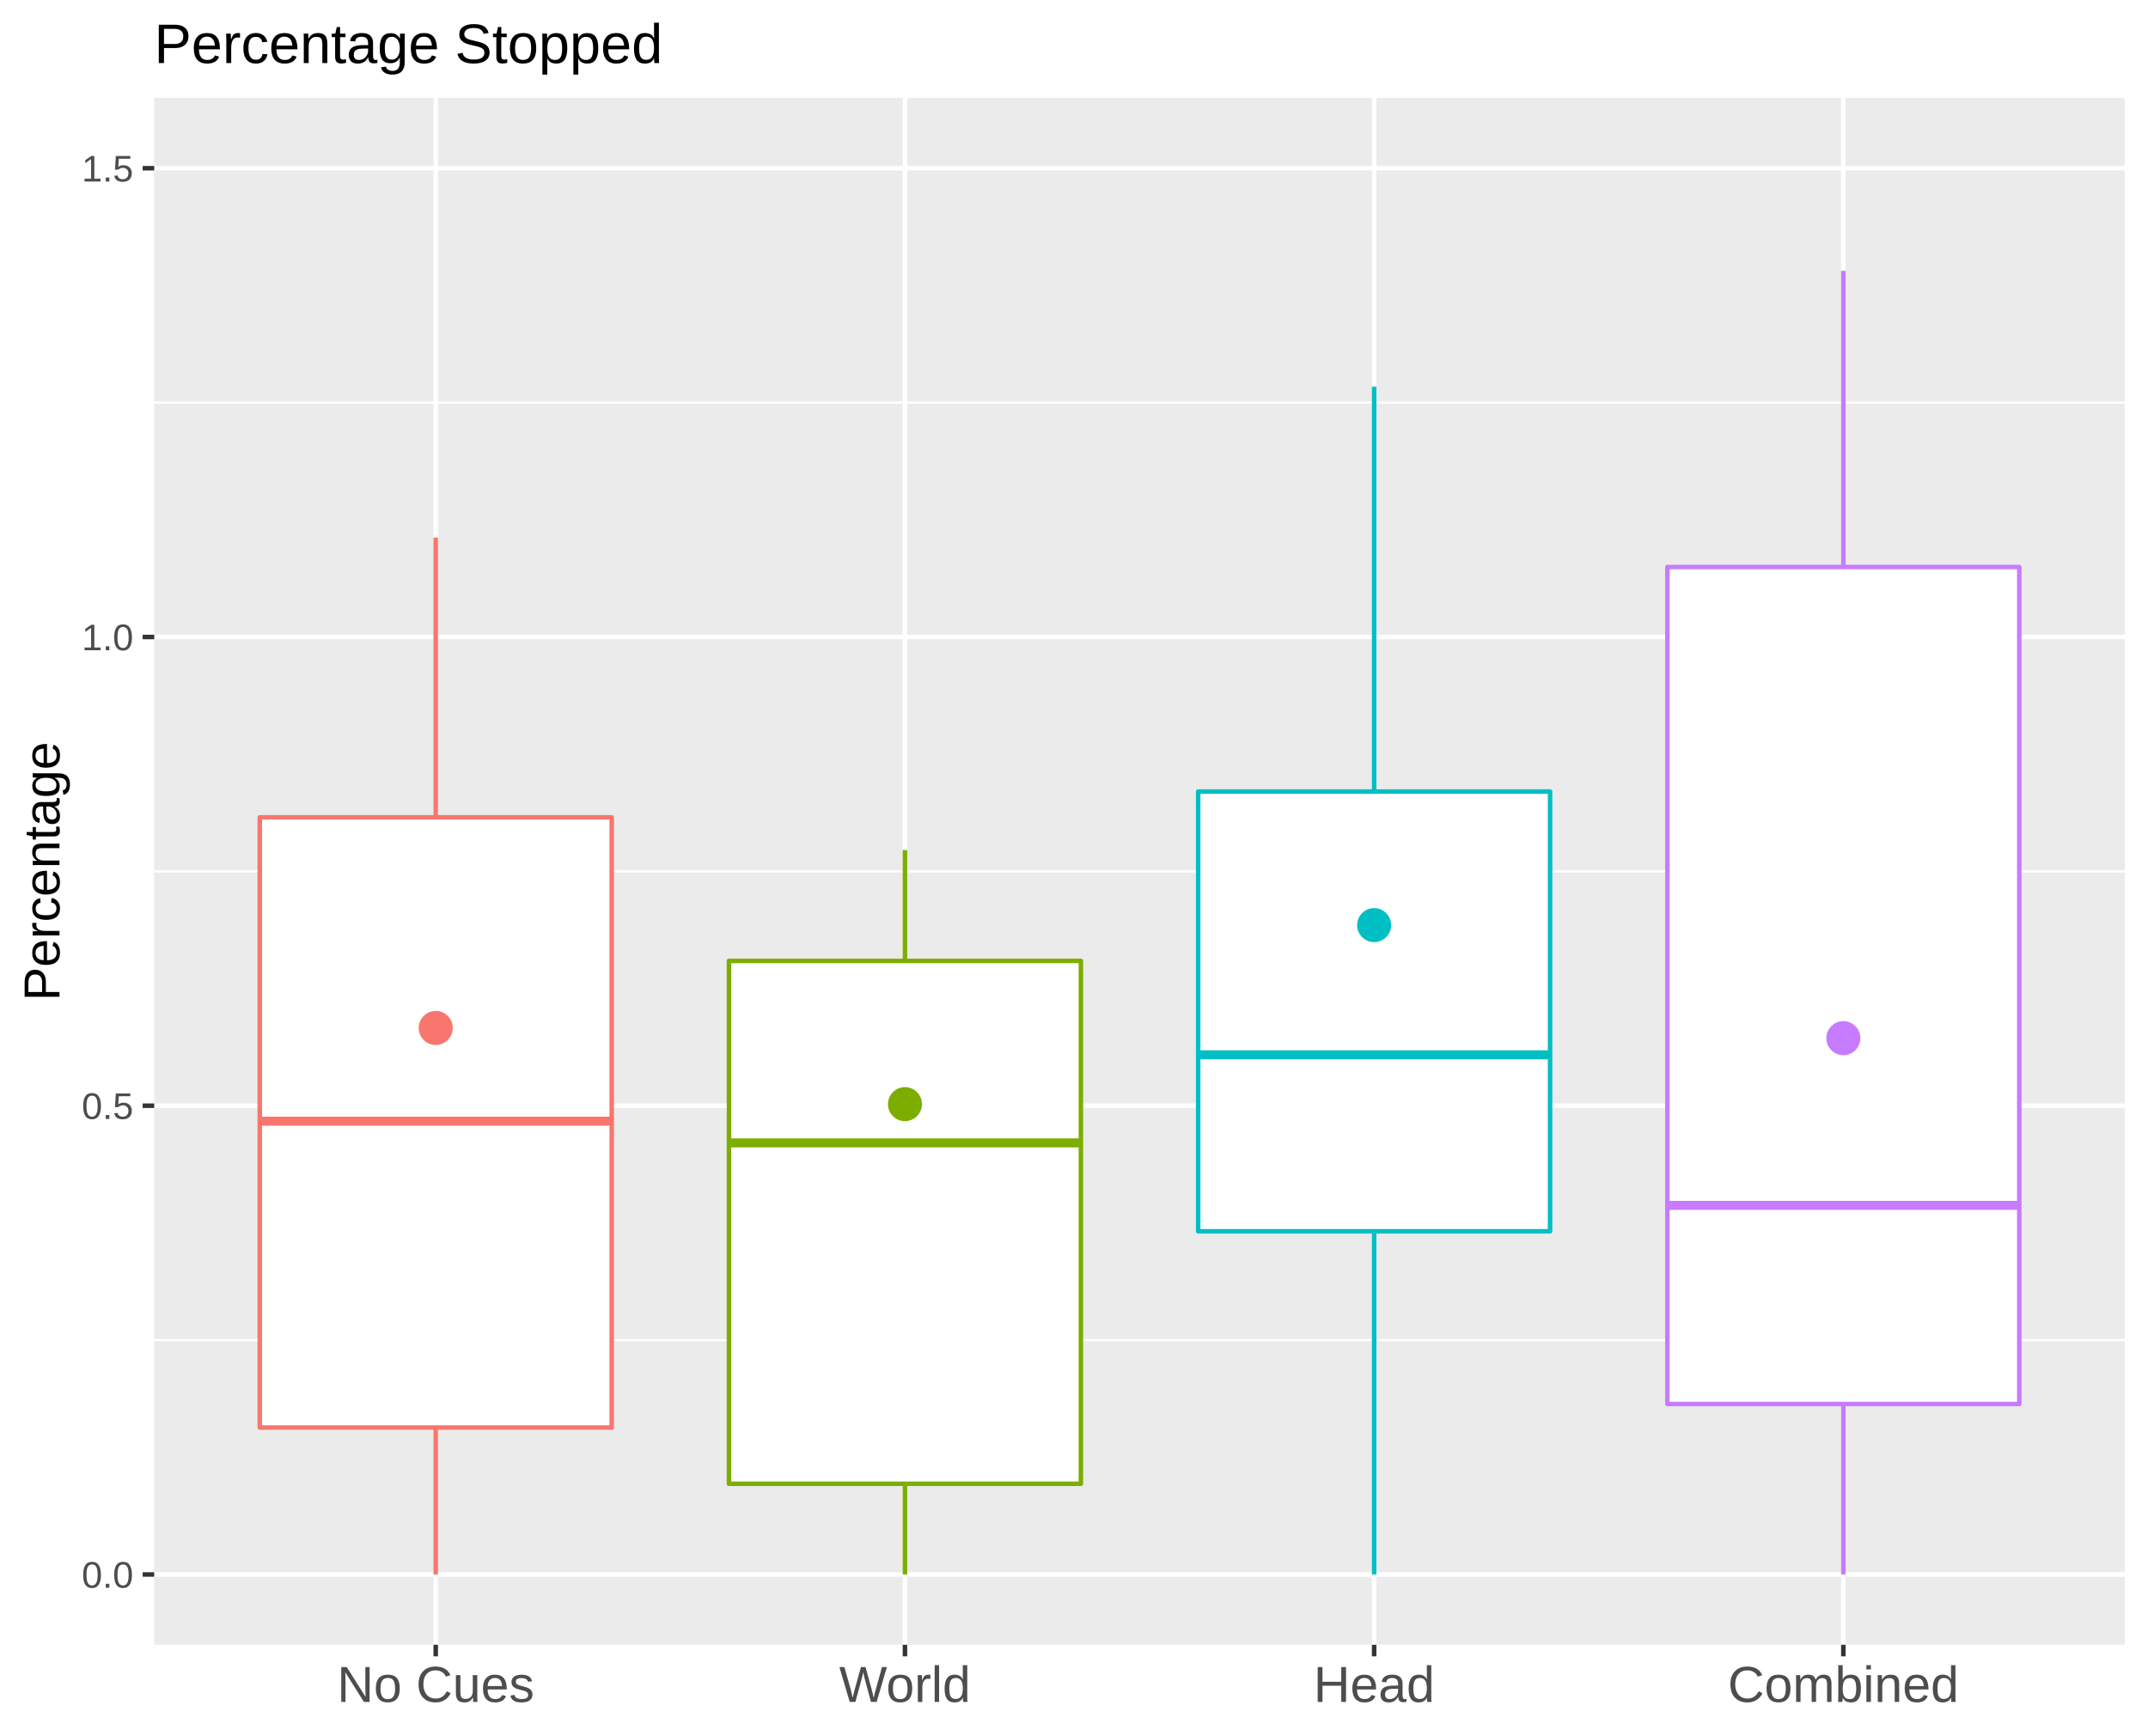
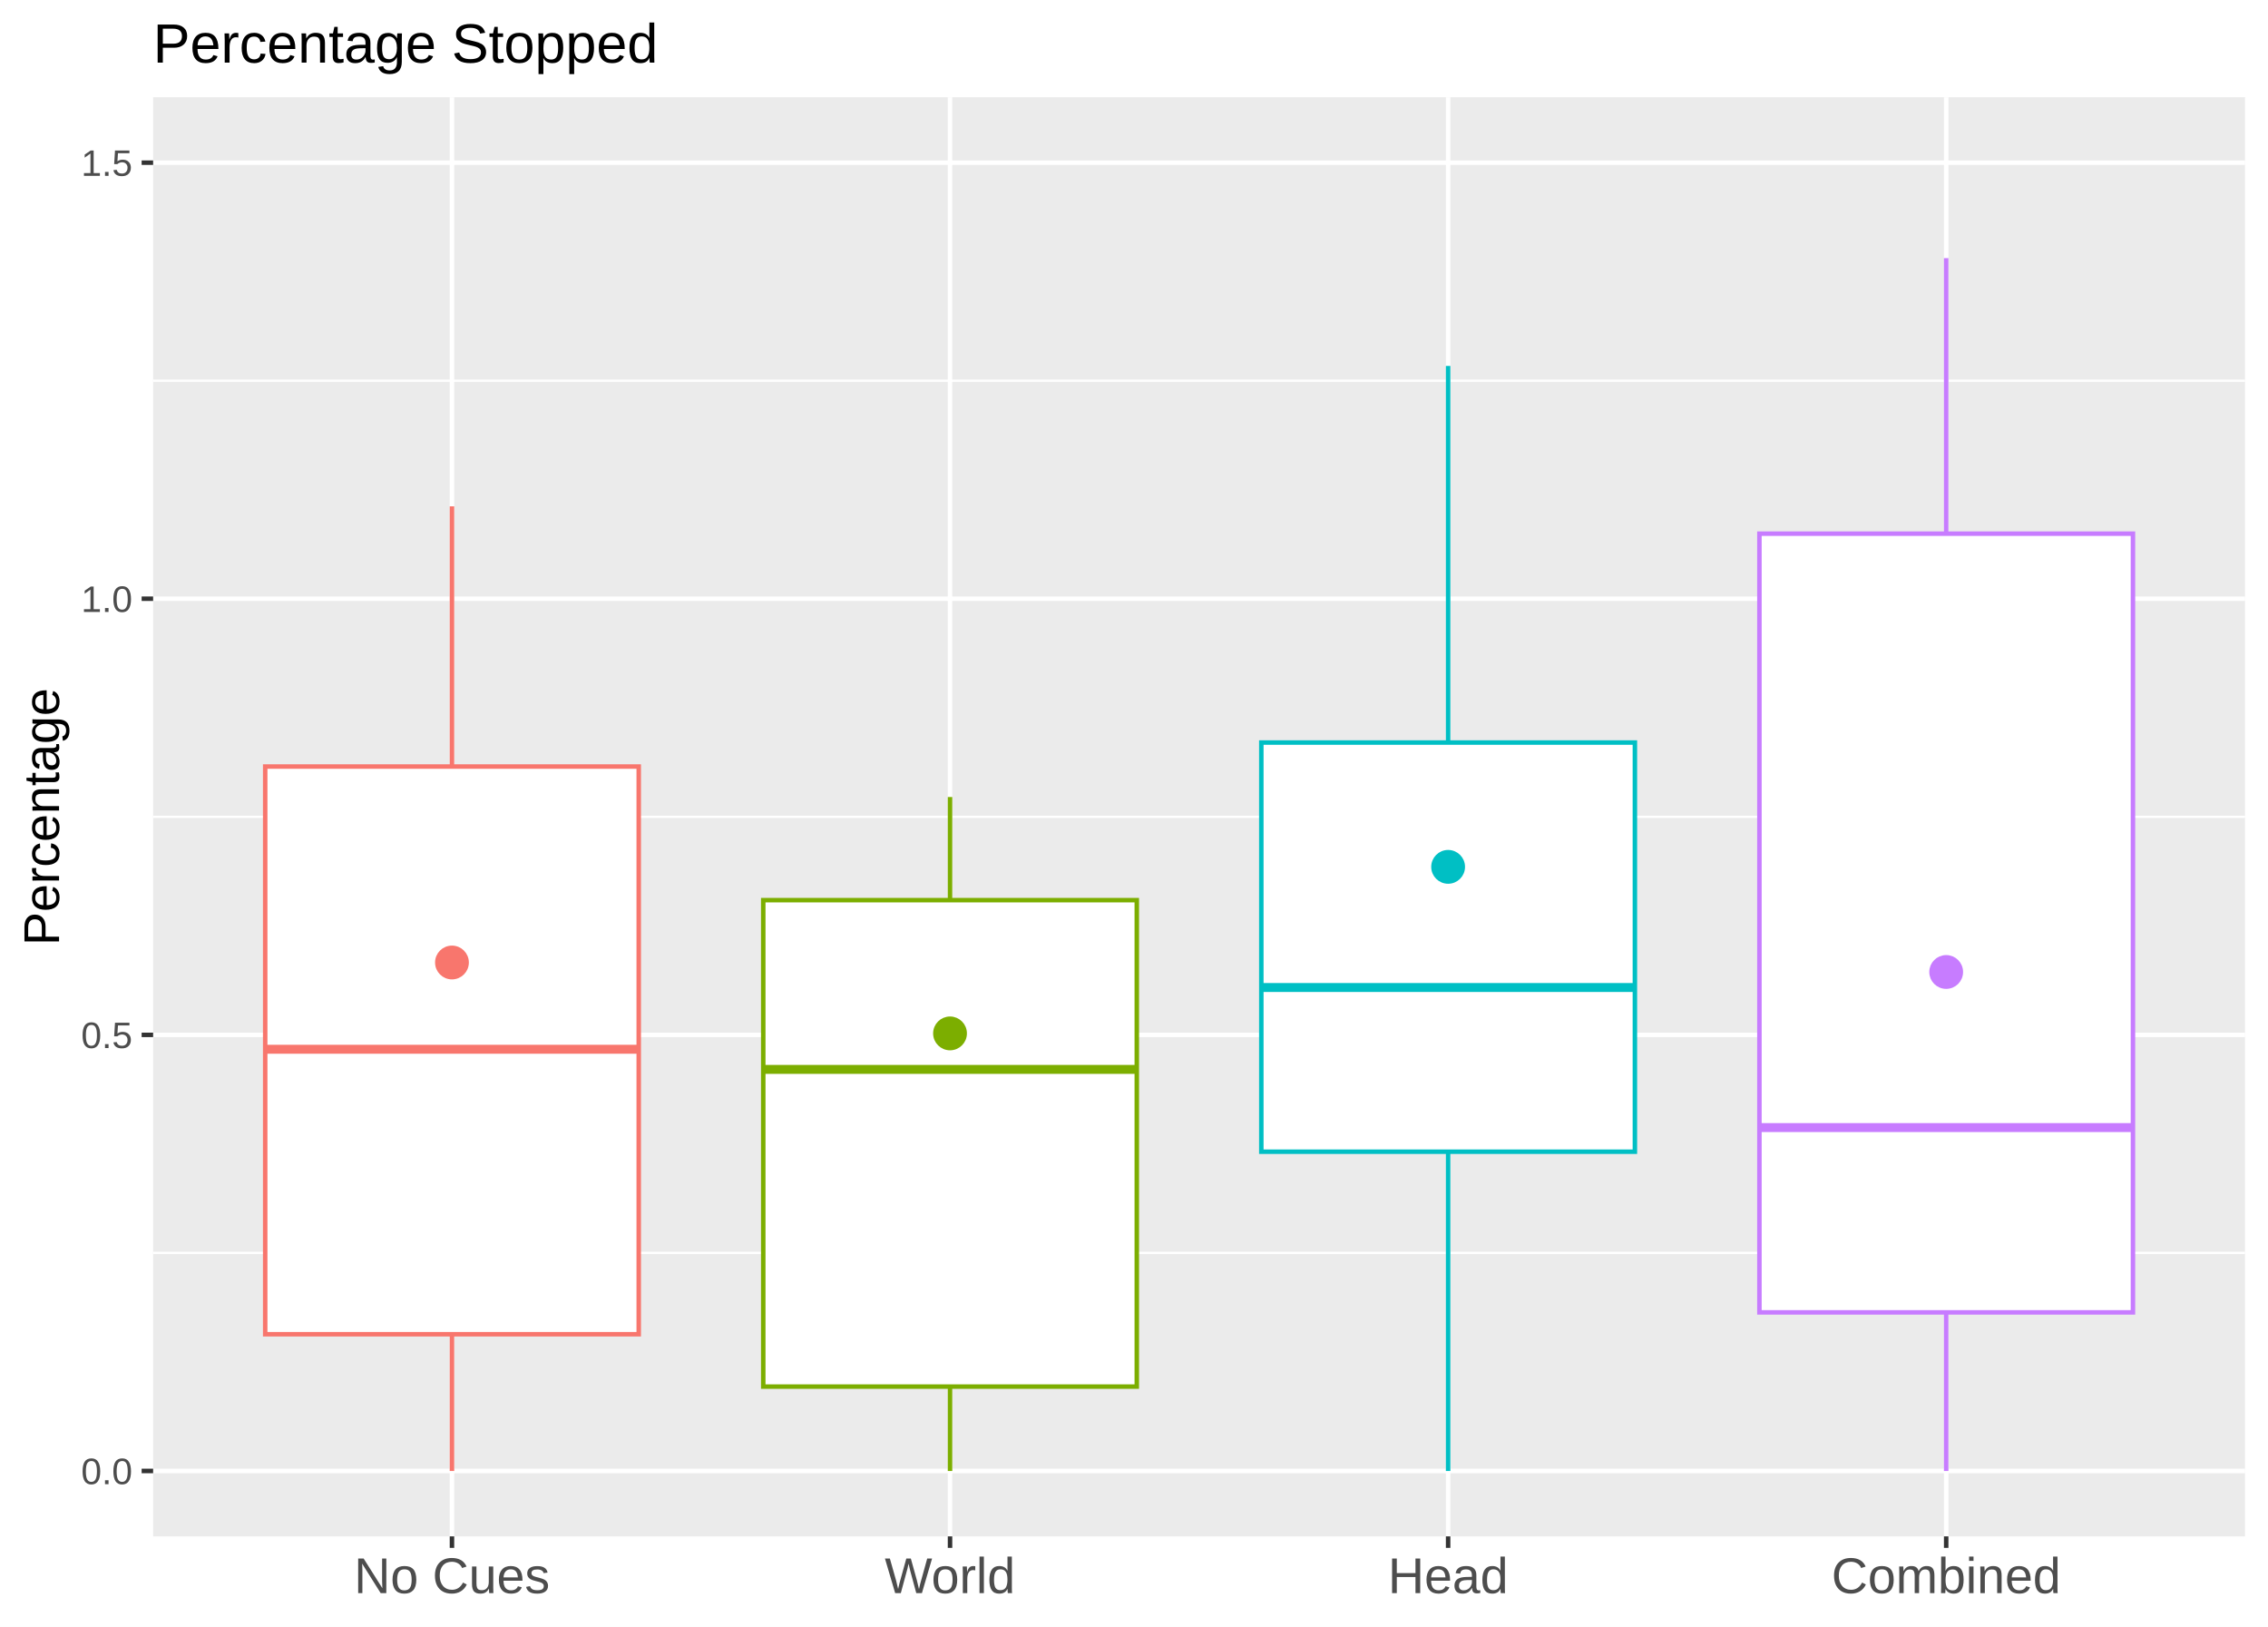
- <svg xmlns="http://www.w3.org/2000/svg" class="svglite" width="508.50pt" height="411.00pt" viewBox="0 0 508.50 411.00">
+ <svg xmlns="http://www.w3.org/2000/svg" class="svglite" width="540.75pt" height="387.75pt" viewBox="0 0 540.75 387.75">
  <defs>
    <style type="text/css">
    .svglite line, .svglite polyline, .svglite polygon, .svglite path, .svglite rect, .svglite circle {
      fill: none;
      stroke: #000000;
      stroke-linecap: round;
      stroke-linejoin: round;
      stroke-miterlimit: 10.00;
    }
    .svglite text {
      white-space: pre;
    }
  </style>
  </defs>
  <rect width="100%" height="100%" style="stroke: none; fill: #FFFFFF;" />
  <defs>
-     <clipPath id="cpMC4wMHw1MDguNTB8MC4wMHw0MTEuMDA=">
-       <rect x="0.00" y="0.00" width="508.50" height="411.00" />
+     <clipPath id="cpMC4wMHw1NDAuNzV8MC4wMHwzODcuNzU=">
+       <rect x="0.00" y="0.00" width="540.75" height="387.75" />
    </clipPath>
  </defs>
-   <g clip-path="url(#cpMC4wMHw1MDguNTB8MC4wMHw0MTEuMDA=)">
-     <rect x="0.00" y="0.00" width="508.50" height="411.00" style="stroke-width: 1.07; stroke: #FFFFFF; fill: #FFFFFF;" />
+   <g clip-path="url(#cpMC4wMHw1NDAuNzV8MC4wMHwzODcuNzU=)">
+     <rect x="0.00" y="0.00" width="540.75" height="387.75" style="stroke-width: 1.07; stroke: #FFFFFF; fill: #FFFFFF;" />
  </g>
  <defs>
-     <clipPath id="cpMzYuNTF8NTAzLjAyfDIzLjE4fDM4OS40Nw==">
-       <rect x="36.51" y="23.18" width="466.51" height="366.29" />
+     <clipPath id="cpMzYuNTF8NTM1LjI3fDIzLjE4fDM2Ni4yMg==">
+       <rect x="36.51" y="23.18" width="498.76" height="343.04" />
    </clipPath>
  </defs>
-   <g clip-path="url(#cpMzYuNTF8NTAzLjAyfDIzLjE4fDM4OS40Nw==)">
-     <rect x="36.51" y="23.18" width="466.51" height="366.29" style="stroke-width: 1.07; stroke: none; fill: #EBEBEB;" />
-     <polyline points="36.51,317.32 503.02,317.32 " style="stroke-width: 0.53; stroke: #FFFFFF; stroke-linecap: butt;" />
-     <polyline points="36.51,206.32 503.02,206.32 " style="stroke-width: 0.53; stroke: #FFFFFF; stroke-linecap: butt;" />
-     <polyline points="36.51,95.33 503.02,95.33 " style="stroke-width: 0.53; stroke: #FFFFFF; stroke-linecap: butt;" />
-     <polyline points="36.51,372.82 503.02,372.82 " style="stroke-width: 1.07; stroke: #FFFFFF; stroke-linecap: butt;" />
-     <polyline points="36.51,261.82 503.02,261.82 " style="stroke-width: 1.07; stroke: #FFFFFF; stroke-linecap: butt;" />
-     <polyline points="36.51,150.83 503.02,150.83 " style="stroke-width: 1.07; stroke: #FFFFFF; stroke-linecap: butt;" />
-     <polyline points="36.51,39.83 503.02,39.83 " style="stroke-width: 1.07; stroke: #FFFFFF; stroke-linecap: butt;" />
-     <polyline points="103.15,389.47 103.15,23.18 " style="stroke-width: 1.07; stroke: #FFFFFF; stroke-linecap: butt;" />
-     <polyline points="214.23,389.47 214.23,23.18 " style="stroke-width: 1.07; stroke: #FFFFFF; stroke-linecap: butt;" />
-     <polyline points="325.30,389.47 325.30,23.18 " style="stroke-width: 1.07; stroke: #FFFFFF; stroke-linecap: butt;" />
-     <polyline points="436.38,389.47 436.38,23.18 " style="stroke-width: 1.07; stroke: #FFFFFF; stroke-linecap: butt;" />
-     <line x1="103.15" y1="193.54" x2="103.15" y2="127.30" style="stroke-width: 1.07; stroke: #F8766D; stroke-linecap: butt;" />
-     <line x1="103.15" y1="338.03" x2="103.15" y2="372.82" style="stroke-width: 1.07; stroke: #F8766D; stroke-linecap: butt;" />
-     <polygon points="61.50,193.54 61.50,338.03 144.81,338.03 144.81,193.54 61.50,193.54 " style="stroke-width: 1.07; stroke: #F8766D; fill: #FFFFFF;" />
-     <line x1="61.50" y1="265.49" x2="144.81" y2="265.49" style="stroke-width: 2.13; stroke: #F8766D; stroke-linecap: butt;" />
-     <line x1="214.23" y1="227.54" x2="214.23" y2="201.28" style="stroke-width: 1.07; stroke: #7CAE00; stroke-linecap: butt;" />
-     <line x1="214.23" y1="351.35" x2="214.23" y2="372.82" style="stroke-width: 1.07; stroke: #7CAE00; stroke-linecap: butt;" />
-     <polygon points="172.57,227.54 172.57,351.35 255.88,351.35 255.88,227.54 172.57,227.54 " style="stroke-width: 1.07; stroke: #7CAE00; fill: #FFFFFF;" />
-     <line x1="172.57" y1="270.62" x2="255.88" y2="270.62" style="stroke-width: 2.13; stroke: #7CAE00; stroke-linecap: butt;" />
-     <line x1="325.30" y1="187.43" x2="325.30" y2="91.57" style="stroke-width: 1.07; stroke: #00BFC4; stroke-linecap: butt;" />
-     <line x1="325.30" y1="291.56" x2="325.30" y2="372.82" style="stroke-width: 1.07; stroke: #00BFC4; stroke-linecap: butt;" />
-     <polygon points="283.65,187.43 283.65,291.56 366.95,291.56 366.95,187.43 283.65,187.43 " style="stroke-width: 1.07; stroke: #00BFC4; fill: #FFFFFF;" />
-     <line x1="283.65" y1="249.77" x2="366.95" y2="249.77" style="stroke-width: 2.13; stroke: #00BFC4; stroke-linecap: butt;" />
-     <line x1="436.38" y1="134.26" x2="436.38" y2="64.13" style="stroke-width: 1.07; stroke: #C77CFF; stroke-linecap: butt;" />
-     <line x1="436.38" y1="332.46" x2="436.38" y2="372.82" style="stroke-width: 1.07; stroke: #C77CFF; stroke-linecap: butt;" />
-     <polygon points="394.72,134.26 394.72,332.46 478.03,332.46 478.03,134.26 394.72,134.26 " style="stroke-width: 1.07; stroke: #C77CFF; fill: #FFFFFF;" />
-     <line x1="394.72" y1="285.42" x2="478.03" y2="285.42" style="stroke-width: 2.13; stroke: #C77CFF; stroke-linecap: butt;" />
-     <circle cx="103.15" cy="243.41" r="3.32" style="stroke-width: 1.42; stroke: #F8766D; fill: #F8766D;" />
-     <circle cx="214.23" cy="261.45" r="3.32" style="stroke-width: 1.42; stroke: #7CAE00; fill: #7CAE00;" />
-     <circle cx="325.30" cy="219.06" r="3.32" style="stroke-width: 1.42; stroke: #00BFC4; fill: #00BFC4;" />
-     <circle cx="436.38" cy="245.83" r="3.32" style="stroke-width: 1.42; stroke: #C77CFF; fill: #C77CFF;" />
+   <g clip-path="url(#cpMzYuNTF8NTM1LjI3fDIzLjE4fDM2Ni4yMg==)">
+     <rect x="36.51" y="23.18" width="498.76" height="343.04" style="stroke-width: 1.07; stroke: none; fill: #EBEBEB;" />
+     <polyline points="36.51,298.65 535.27,298.65 " style="stroke-width: 0.53; stroke: #FFFFFF; stroke-linecap: butt;" />
+     <polyline points="36.51,194.70 535.27,194.70 " style="stroke-width: 0.53; stroke: #FFFFFF; stroke-linecap: butt;" />
+     <polyline points="36.51,90.75 535.27,90.75 " style="stroke-width: 0.53; stroke: #FFFFFF; stroke-linecap: butt;" />
+     <polyline points="36.51,350.63 535.27,350.63 " style="stroke-width: 1.07; stroke: #FFFFFF; stroke-linecap: butt;" />
+     <polyline points="36.51,246.68 535.27,246.68 " style="stroke-width: 1.07; stroke: #FFFFFF; stroke-linecap: butt;" />
+     <polyline points="36.51,142.72 535.27,142.72 " style="stroke-width: 1.07; stroke: #FFFFFF; stroke-linecap: butt;" />
+     <polyline points="36.51,38.77 535.27,38.77 " style="stroke-width: 1.07; stroke: #FFFFFF; stroke-linecap: butt;" />
+     <polyline points="107.76,366.22 107.76,23.18 " style="stroke-width: 1.07; stroke: #FFFFFF; stroke-linecap: butt;" />
+     <polyline points="226.51,366.22 226.51,23.18 " style="stroke-width: 1.07; stroke: #FFFFFF; stroke-linecap: butt;" />
+     <polyline points="345.27,366.22 345.27,23.18 " style="stroke-width: 1.07; stroke: #FFFFFF; stroke-linecap: butt;" />
+     <polyline points="464.02,366.22 464.02,23.18 " style="stroke-width: 1.07; stroke: #FFFFFF; stroke-linecap: butt;" />
+     <line x1="107.76" y1="182.72" x2="107.76" y2="120.69" style="stroke-width: 1.07; stroke: #F8766D; stroke-linecap: butt;" />
+     <line x1="107.76" y1="318.04" x2="107.76" y2="350.63" style="stroke-width: 1.07; stroke: #F8766D; stroke-linecap: butt;" />
+     <polygon points="63.23,182.72 63.23,318.04 152.29,318.04 152.29,182.72 63.23,182.72 " style="stroke-width: 1.07; stroke: #F8766D; stroke-linecap: butt; stroke-linejoin: miter; fill: #FFFFFF;" />
+     <line x1="63.23" y1="250.11" x2="152.29" y2="250.11" style="stroke-width: 2.13; stroke: #F8766D; stroke-linecap: butt; stroke-linejoin: miter;" />
+     <line x1="226.51" y1="214.57" x2="226.51" y2="189.98" style="stroke-width: 1.07; stroke: #7CAE00; stroke-linecap: butt;" />
+     <line x1="226.51" y1="330.52" x2="226.51" y2="350.63" style="stroke-width: 1.07; stroke: #7CAE00; stroke-linecap: butt;" />
+     <polygon points="181.98,214.57 181.98,330.52 271.04,330.52 271.04,214.57 181.98,214.57 " style="stroke-width: 1.07; stroke: #7CAE00; stroke-linecap: butt; stroke-linejoin: miter; fill: #FFFFFF;" />
+     <line x1="181.98" y1="254.91" x2="271.04" y2="254.91" style="stroke-width: 2.13; stroke: #7CAE00; stroke-linecap: butt; stroke-linejoin: miter;" />
+     <line x1="345.27" y1="177.00" x2="345.27" y2="87.23" style="stroke-width: 1.07; stroke: #00BFC4; stroke-linecap: butt;" />
+     <line x1="345.27" y1="274.53" x2="345.27" y2="350.63" style="stroke-width: 1.07; stroke: #00BFC4; stroke-linecap: butt;" />
+     <polygon points="300.73,177.00 300.73,274.53 389.80,274.53 389.80,177.00 300.73,177.00 " style="stroke-width: 1.07; stroke: #00BFC4; stroke-linecap: butt; stroke-linejoin: miter; fill: #FFFFFF;" />
+     <line x1="300.73" y1="235.39" x2="389.80" y2="235.39" style="stroke-width: 2.13; stroke: #00BFC4; stroke-linecap: butt; stroke-linejoin: miter;" />
+     <line x1="464.02" y1="127.21" x2="464.02" y2="61.53" style="stroke-width: 1.07; stroke: #C77CFF; stroke-linecap: butt;" />
+     <line x1="464.02" y1="312.83" x2="464.02" y2="350.63" style="stroke-width: 1.07; stroke: #C77CFF; stroke-linecap: butt;" />
+     <polygon points="419.49,127.21 419.49,312.83 508.55,312.83 508.55,127.21 419.49,127.21 " style="stroke-width: 1.07; stroke: #C77CFF; stroke-linecap: butt; stroke-linejoin: miter; fill: #FFFFFF;" />
+     <line x1="419.49" y1="268.78" x2="508.55" y2="268.78" style="stroke-width: 2.13; stroke: #C77CFF; stroke-linecap: butt; stroke-linejoin: miter;" />
+     <circle cx="107.76" cy="229.43" r="3.32" style="stroke-width: 1.42; stroke: #F8766D; fill: #F8766D;" />
+     <circle cx="226.51" cy="246.33" r="3.32" style="stroke-width: 1.42; stroke: #7CAE00; fill: #7CAE00;" />
+     <circle cx="345.27" cy="206.63" r="3.32" style="stroke-width: 1.42; stroke: #00BFC4; fill: #00BFC4;" />
+     <circle cx="464.02" cy="231.69" r="3.32" style="stroke-width: 1.42; stroke: #C77CFF; fill: #C77CFF;" />
  </g>
-   <g clip-path="url(#cpMC4wMHw1MDguNTB8MC4wMHw0MTEuMDA=)">
-     <text x="31.58" y="375.97" text-anchor="end" style="font-size: 8.80px;fill: #4D4D4D; font-family: &quot;Arial&quot;;" textLength="12.24px" lengthAdjust="spacingAndGlyphs">0.0</text>
-     <text x="31.58" y="264.97" text-anchor="end" style="font-size: 8.80px;fill: #4D4D4D; font-family: &quot;Arial&quot;;" textLength="12.24px" lengthAdjust="spacingAndGlyphs">0.5</text>
-     <text x="31.58" y="153.98" text-anchor="end" style="font-size: 8.80px;fill: #4D4D4D; font-family: &quot;Arial&quot;;" textLength="12.24px" lengthAdjust="spacingAndGlyphs">1.0</text>
-     <text x="31.58" y="42.98" text-anchor="end" style="font-size: 8.80px;fill: #4D4D4D; font-family: &quot;Arial&quot;;" textLength="12.24px" lengthAdjust="spacingAndGlyphs">1.5</text>
-     <polyline points="33.77,372.82 36.51,372.82 " style="stroke-width: 1.07; stroke: #333333; stroke-linecap: butt;" />
-     <polyline points="33.77,261.82 36.51,261.82 " style="stroke-width: 1.07; stroke: #333333; stroke-linecap: butt;" />
-     <polyline points="33.77,150.83 36.51,150.83 " style="stroke-width: 1.07; stroke: #333333; stroke-linecap: butt;" />
-     <polyline points="33.77,39.83 36.51,39.83 " style="stroke-width: 1.07; stroke: #333333; stroke-linecap: butt;" />
-     <polyline points="103.15,392.21 103.15,389.47 " style="stroke-width: 1.07; stroke: #333333; stroke-linecap: butt;" />
-     <polyline points="214.23,392.21 214.23,389.47 " style="stroke-width: 1.07; stroke: #333333; stroke-linecap: butt;" />
-     <polyline points="325.30,392.21 325.30,389.47 " style="stroke-width: 1.07; stroke: #333333; stroke-linecap: butt;" />
-     <polyline points="436.38,392.21 436.38,389.47 " style="stroke-width: 1.07; stroke: #333333; stroke-linecap: butt;" />
-     <text x="103.15" y="403.00" text-anchor="middle" style="font-size: 12.00px;fill: #4D4D4D; font-family: &quot;Arial&quot;;" textLength="46.70px" lengthAdjust="spacingAndGlyphs">No Cues</text>
-     <text x="214.23" y="403.00" text-anchor="middle" style="font-size: 12.00px;fill: #4D4D4D; font-family: &quot;Arial&quot;;" textLength="31.12px" lengthAdjust="spacingAndGlyphs">World</text>
-     <text x="325.30" y="403.00" text-anchor="middle" style="font-size: 12.00px;fill: #4D4D4D; font-family: &quot;Arial&quot;;" textLength="28.69px" lengthAdjust="spacingAndGlyphs">Head</text>
-     <text x="436.38" y="403.00" text-anchor="middle" style="font-size: 12.00px;fill: #4D4D4D; font-family: &quot;Arial&quot;;" textLength="54.71px" lengthAdjust="spacingAndGlyphs">Combined</text>
-     <text transform="translate(14.08,206.32) rotate(-90)" text-anchor="middle" style="font-size: 12.00px; font-family: &quot;Arial&quot;;" textLength="61.39px" lengthAdjust="spacingAndGlyphs">Percentage</text>
+   <g clip-path="url(#cpMC4wMHw1NDAuNzV8MC4wMHwzODcuNzU=)">
+     <text x="31.58" y="353.78" text-anchor="end" style="font-size: 8.80px;fill: #4D4D4D; font-family: &quot;Arial&quot;;" textLength="12.24px" lengthAdjust="spacingAndGlyphs">0.0</text>
+     <text x="31.58" y="249.83" text-anchor="end" style="font-size: 8.80px;fill: #4D4D4D; font-family: &quot;Arial&quot;;" textLength="12.24px" lengthAdjust="spacingAndGlyphs">0.5</text>
+     <text x="31.58" y="145.87" text-anchor="end" style="font-size: 8.80px;fill: #4D4D4D; font-family: &quot;Arial&quot;;" textLength="12.24px" lengthAdjust="spacingAndGlyphs">1.0</text>
+     <text x="31.58" y="41.92" text-anchor="end" style="font-size: 8.80px;fill: #4D4D4D; font-family: &quot;Arial&quot;;" textLength="12.24px" lengthAdjust="spacingAndGlyphs">1.5</text>
+     <polyline points="33.77,350.63 36.51,350.63 " style="stroke-width: 1.07; stroke: #333333; stroke-linecap: butt;" />
+     <polyline points="33.77,246.68 36.51,246.68 " style="stroke-width: 1.07; stroke: #333333; stroke-linecap: butt;" />
+     <polyline points="33.77,142.72 36.51,142.72 " style="stroke-width: 1.07; stroke: #333333; stroke-linecap: butt;" />
+     <polyline points="33.77,38.77 36.51,38.77 " style="stroke-width: 1.07; stroke: #333333; stroke-linecap: butt;" />
+     <polyline points="107.76,368.96 107.76,366.22 " style="stroke-width: 1.07; stroke: #333333; stroke-linecap: butt;" />
+     <polyline points="226.51,368.96 226.51,366.22 " style="stroke-width: 1.07; stroke: #333333; stroke-linecap: butt;" />
+     <polyline points="345.27,368.96 345.27,366.22 " style="stroke-width: 1.07; stroke: #333333; stroke-linecap: butt;" />
+     <polyline points="464.02,368.96 464.02,366.22 " style="stroke-width: 1.07; stroke: #333333; stroke-linecap: butt;" />
+     <text x="107.76" y="379.75" text-anchor="middle" style="font-size: 12.00px;fill: #4D4D4D; font-family: &quot;Arial&quot;;" textLength="46.70px" lengthAdjust="spacingAndGlyphs">No Cues</text>
+     <text x="226.51" y="379.75" text-anchor="middle" style="font-size: 12.00px;fill: #4D4D4D; font-family: &quot;Arial&quot;;" textLength="31.12px" lengthAdjust="spacingAndGlyphs">World</text>
+     <text x="345.27" y="379.75" text-anchor="middle" style="font-size: 12.00px;fill: #4D4D4D; font-family: &quot;Arial&quot;;" textLength="28.69px" lengthAdjust="spacingAndGlyphs">Head</text>
+     <text x="464.02" y="379.75" text-anchor="middle" style="font-size: 12.00px;fill: #4D4D4D; font-family: &quot;Arial&quot;;" textLength="54.71px" lengthAdjust="spacingAndGlyphs">Combined</text>
+     <text transform="translate(14.08,194.70) rotate(-90)" text-anchor="middle" style="font-size: 12.00px; font-family: &quot;Arial&quot;;" textLength="61.39px" lengthAdjust="spacingAndGlyphs">Percentage</text>
    <text x="36.51" y="14.93" style="font-size: 13.20px; font-family: &quot;Arial&quot;;" textLength="120.28px" lengthAdjust="spacingAndGlyphs">Percentage Stopped</text>
  </g>
</svg>
